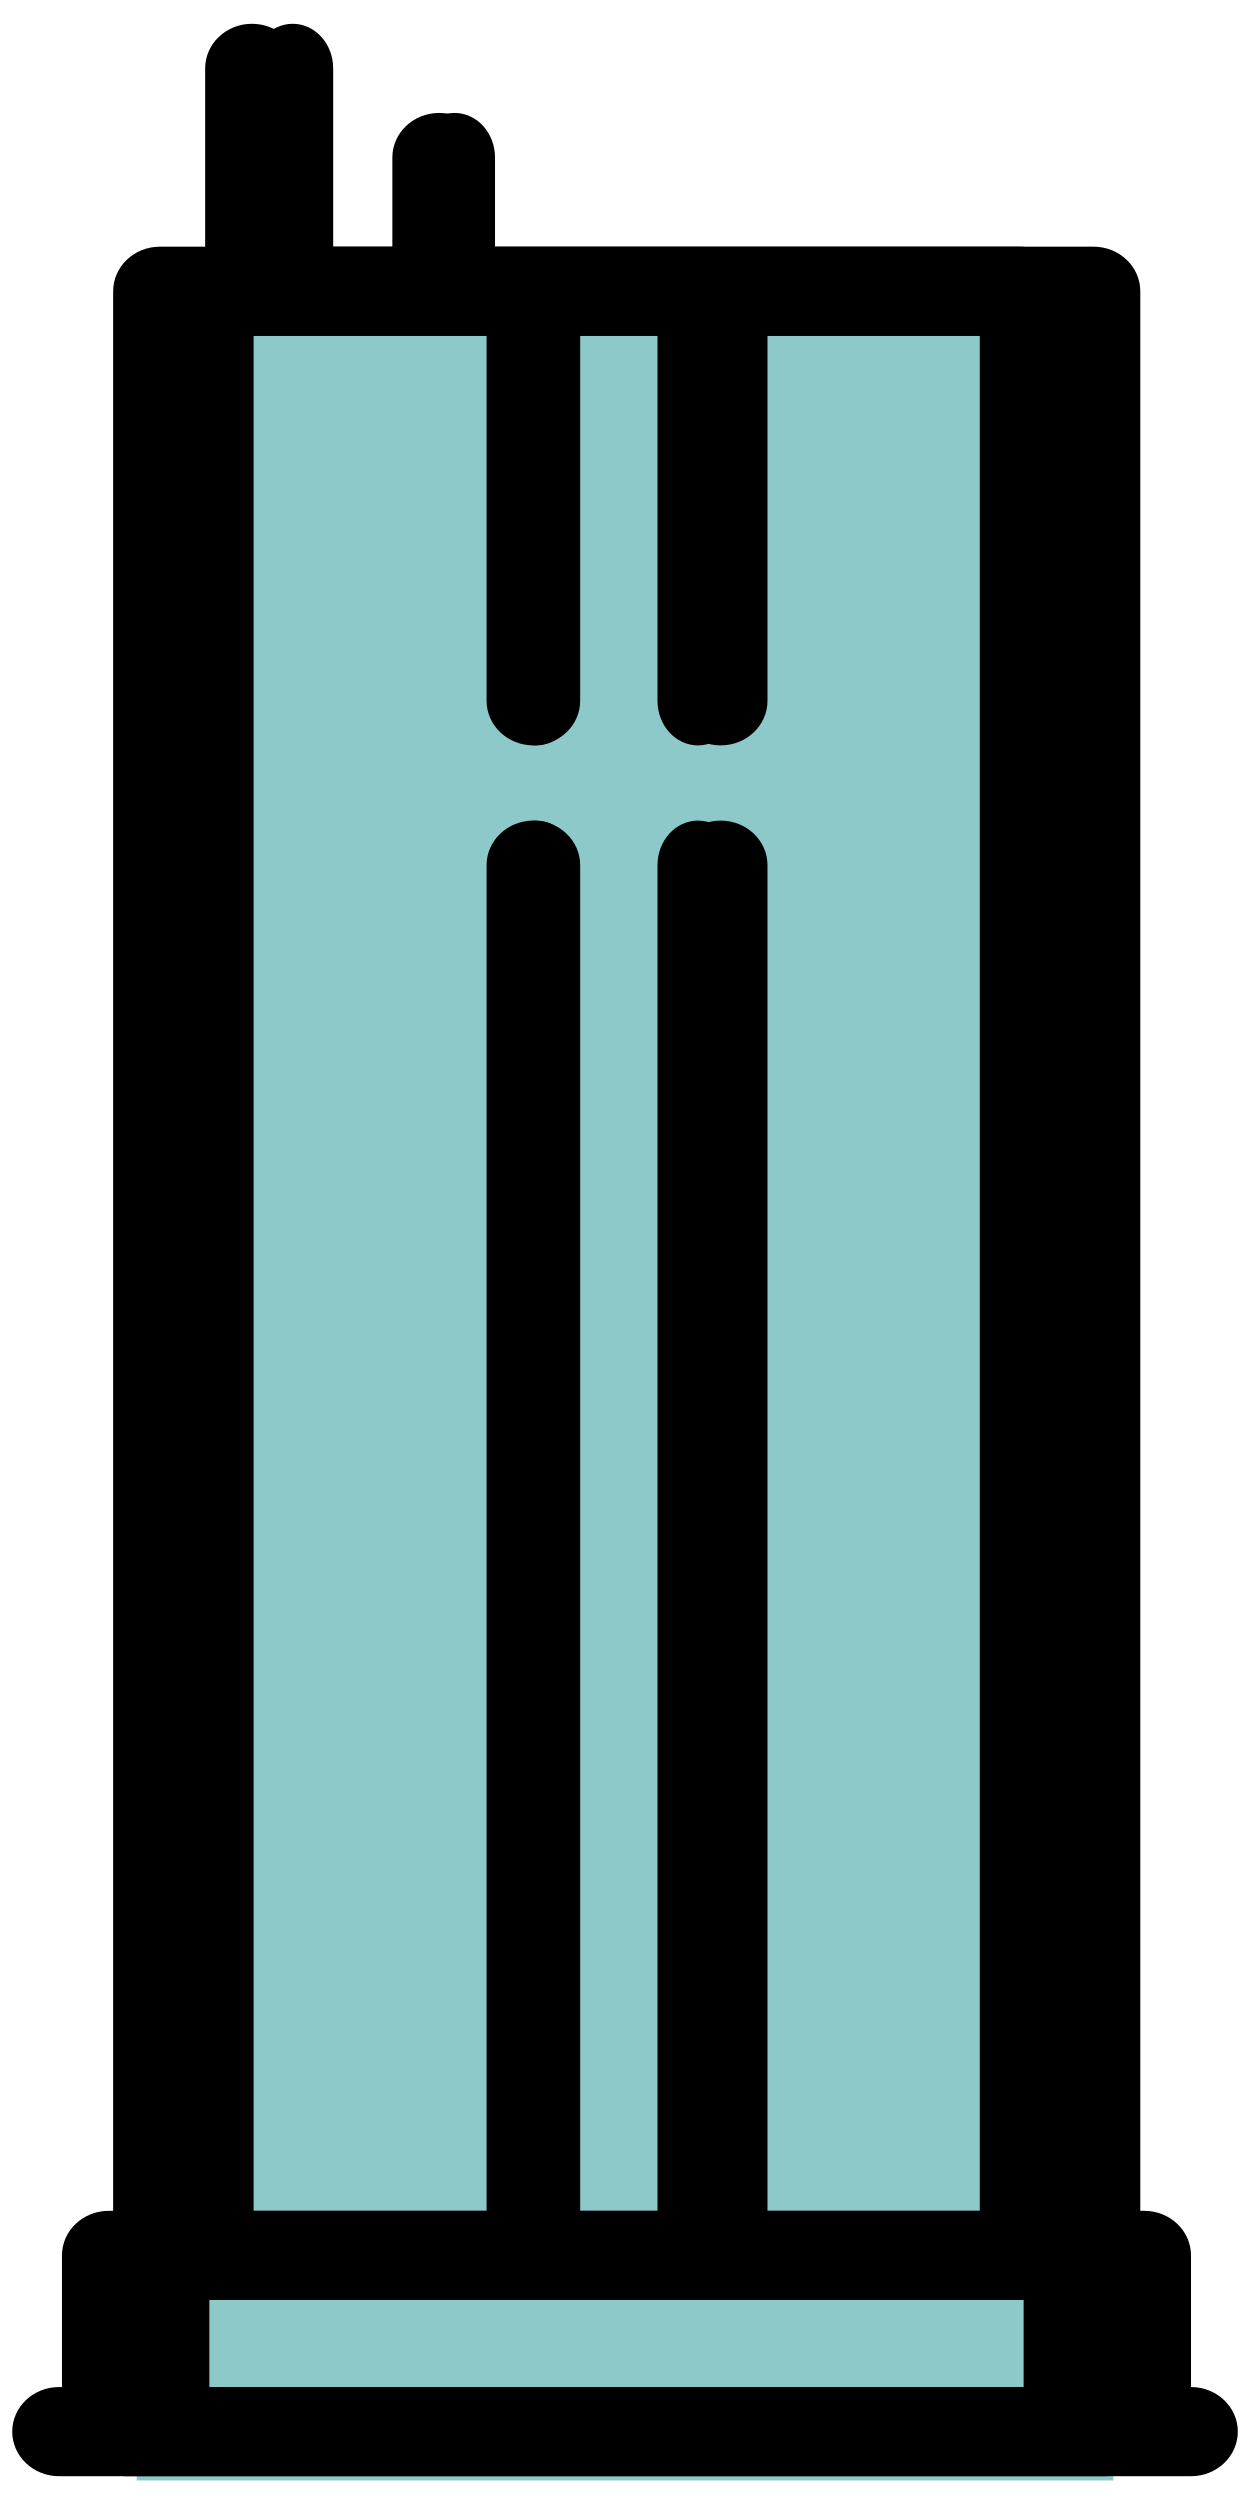
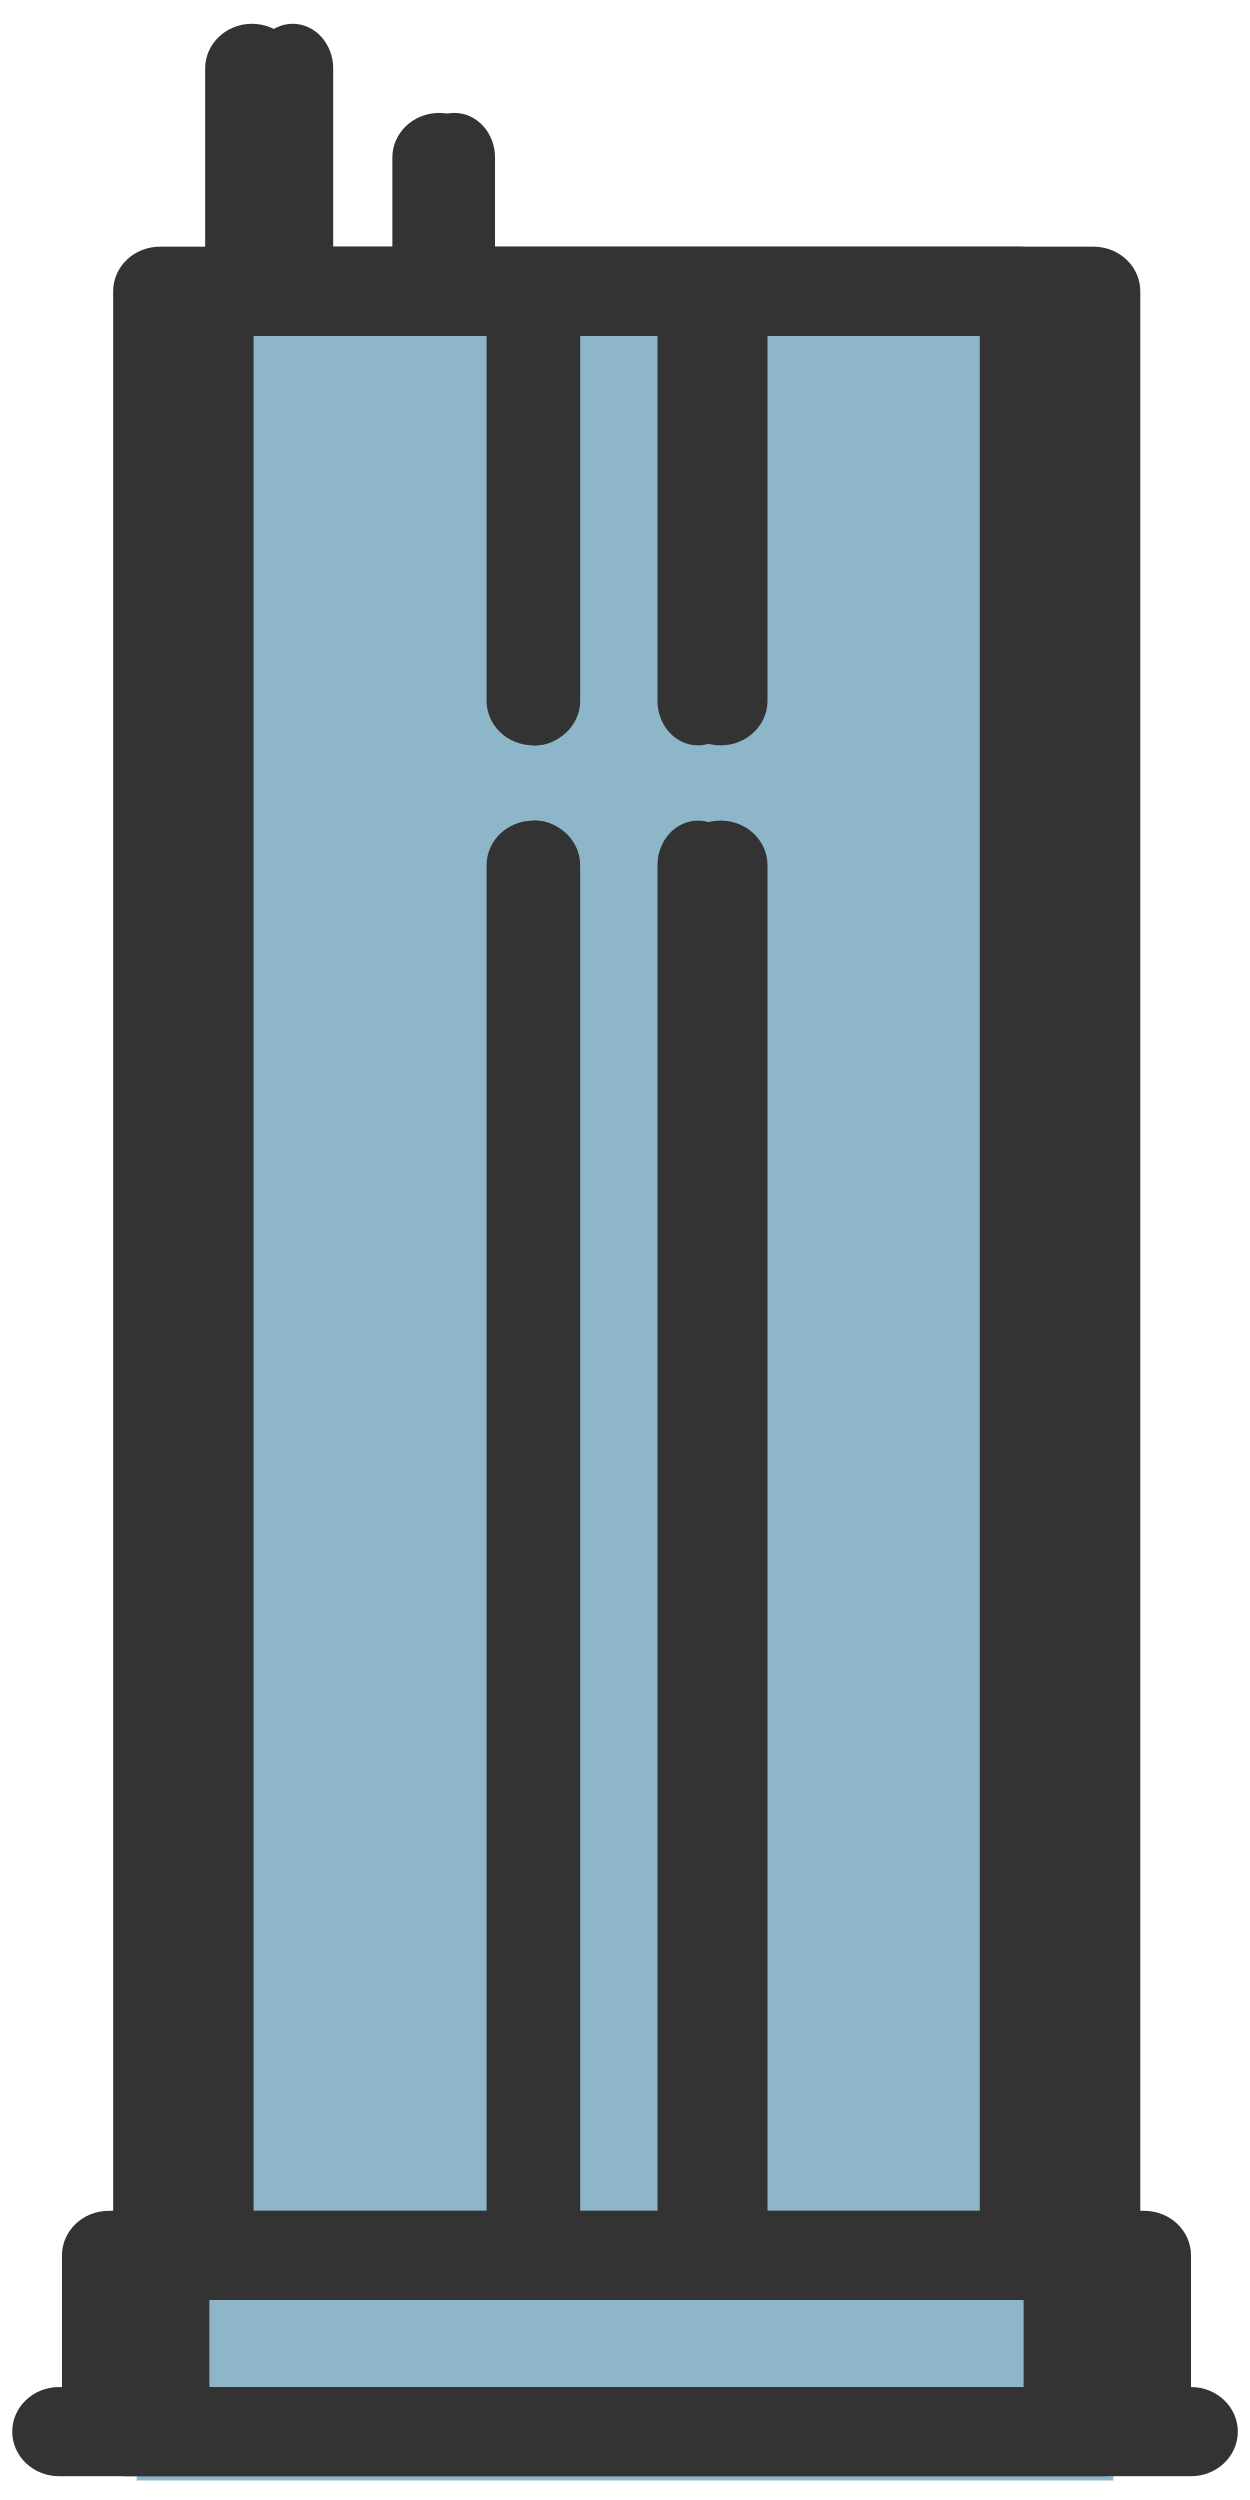
<svg xmlns="http://www.w3.org/2000/svg" width="80%" height="160%" viewBox="0 0 128 256">
  <g id="Skyscraper">
    <g id="svg_2">
-       <rect id="svg_3" fill="#8dc9c9" x="14" y="34" width="100" height="220" />
-       <path d="m121.958,230.953c0,-2.521 -2.146,-4.565 -4.792,-4.565l-0.4,0l0,-196.564c0,-2.521 -2.146,-4.565 -4.792,-4.565l-62.213,0l0,-9.129c0,-2.521 -2.146,-4.565 -4.792,-4.565s-4.792,2.044 -4.792,4.565l0,9.129l-9.585,0l0,-18.258c0,-2.521 -2.146,-4.565 -4.792,-4.565s-4.792,2.044 -4.792,4.565l0,18.258l-4.63,0c-2.647,0 -4.792,2.044 -4.792,4.565l0,196.564l-0.449,0c-2.647,0 -4.792,2.044 -4.792,4.565l0,13.48l-0.3,0c-2.647,0 -4.792,2.044 -4.792,4.565s2.146,4.565 4.792,4.565l5.092,0l106.031,0l4.792,0c2.647,0 4.792,-2.044 4.792,-4.565s-2.146,-4.565 -4.792,-4.565l-0,0l-0,-13.48zm-100.789,-196.564l9.475,0l9.585,0l9.597,0l0,37.373c0,2.521 2.146,4.565 4.792,4.565s4.792,-2.044 4.792,-4.565l0,-37.373l9.597,0l0,37.373c0,2.521 2.146,4.565 4.792,4.565s4.792,-2.044 4.792,-4.565l0,-37.373l9.597,0l9.585,0l9.41,0l0,191.999l-9.41,0l-9.585,0l-9.597,0l0,-137.794c0,-2.521 -2.146,-4.565 -4.792,-4.565s-4.792,2.044 -4.792,4.565l0,137.794l-9.597,0l0,-137.794c0,-2.521 -2.146,-4.565 -4.792,-4.565s-4.792,2.044 -4.792,4.565l0,137.794l-9.597,0l-9.585,0l-9.475,0l0,-191.999zm-5.242,210.043l0,-8.915l96.446,0l0,8.915l-96.446,0z" id="svg_1" fill="black" />
+       <rect id="svg_3" fill="#8db7c9" x="14" y="34" width="100" height="220" />
+       <path d="m121.958,230.953c0,-2.521 -2.146,-4.565 -4.792,-4.565l-0.4,0l0,-196.564c0,-2.521 -2.146,-4.565 -4.792,-4.565l-62.213,0l0,-9.129c0,-2.521 -2.146,-4.565 -4.792,-4.565s-4.792,2.044 -4.792,4.565l0,9.129l-9.585,0l0,-18.258c0,-2.521 -2.146,-4.565 -4.792,-4.565s-4.792,2.044 -4.792,4.565l0,18.258l-4.63,0c-2.647,0 -4.792,2.044 -4.792,4.565l0,196.564l-0.449,0c-2.647,0 -4.792,2.044 -4.792,4.565l0,13.48l-0.3,0c-2.647,0 -4.792,2.044 -4.792,4.565s2.146,4.565 4.792,4.565l5.092,0l106.031,0l4.792,0c2.647,0 4.792,-2.044 4.792,-4.565s-2.146,-4.565 -4.792,-4.565l-0,0l-0,-13.48zm-100.789,-196.564l9.475,0l9.585,0l9.597,0l0,37.373c0,2.521 2.146,4.565 4.792,4.565s4.792,-2.044 4.792,-4.565l0,-37.373l9.597,0l0,37.373c0,2.521 2.146,4.565 4.792,4.565s4.792,-2.044 4.792,-4.565l0,-37.373l9.597,0l9.585,0l9.41,0l0,191.999l-9.41,0l-9.585,0l-9.597,0l0,-137.794c0,-2.521 -2.146,-4.565 -4.792,-4.565s-4.792,2.044 -4.792,4.565l0,137.794l-9.597,0l0,-137.794c0,-2.521 -2.146,-4.565 -4.792,-4.565s-4.792,2.044 -4.792,4.565l0,137.794l-9.597,0l-9.585,0l-9.475,0l0,-191.999zm-5.242,210.043l0,-8.915l96.446,0l0,8.915l-96.446,0z" id="svg_1" fill="#333" />
    </g>
    <g id="svg_4">
-       <path d="m113.107,244.433l0,-13.48c0,-2.521 -1.855,-4.565 -4.143,-4.565l-0.345,0l0,-196.564c0,-2.521 -1.855,-4.565 -4.143,-4.565l-53.786,0l0,-9.129c0,-2.521 -1.855,-4.565 -4.143,-4.565s-4.143,2.044 -4.143,4.565l0,9.129l-8.286,0l0,-18.258c0,-2.521 -1.855,-4.565 -4.143,-4.565s-4.143,2.044 -4.143,4.565l0,18.258l-4.003,0c-2.288,0 -4.143,2.044 -4.143,4.565l0,196.564l-0.388,0c-2.288,0 -4.143,2.044 -4.143,4.565l0,13.48l-0.259,0c-2.288,0 -4.143,2.044 -4.143,4.565s1.855,4.565 4.143,4.565l4.402,0l91.668,0l4.143,0c2.288,0 4.143,-2.044 4.143,-4.565s-1.856,-4.565 -4.143,-4.565l-0,0l0,0zm-87.137,-210.043l8.191,0l8.286,0l8.297,0l0,37.373c0,2.521 1.855,4.565 4.143,4.565s4.143,-2.044 4.143,-4.565l0,-37.373l8.297,0l0,37.373c0,2.521 1.855,4.565 4.143,4.565s4.143,-2.044 4.143,-4.565l0,-37.373l8.297,0l8.286,0l8.135,0l0,191.999l-8.135,0l-8.286,0l-8.297,0l0,-137.794c0,-2.521 -1.855,-4.565 -4.143,-4.565s-4.143,2.044 -4.143,4.565l0,137.794l-8.297,0l0,-137.794c0,-2.521 -1.855,-4.565 -4.143,-4.565s-4.143,2.044 -4.143,4.565l0,137.794l-8.297,0l-8.286,0l-8.191,0l0,-191.999zm-4.532,210.043l0,-8.915l83.382,0l0,8.915l-83.382,0z" fill="black" id="svg_6" />
+       <path d="m113.107,244.433l0,-13.48c0,-2.521 -1.855,-4.565 -4.143,-4.565l-0.345,0l0,-196.564c0,-2.521 -1.855,-4.565 -4.143,-4.565l-53.786,0l0,-9.129c0,-2.521 -1.855,-4.565 -4.143,-4.565s-4.143,2.044 -4.143,4.565l0,9.129l-8.286,0l0,-18.258c0,-2.521 -1.855,-4.565 -4.143,-4.565s-4.143,2.044 -4.143,4.565l0,18.258l-4.003,0c-2.288,0 -4.143,2.044 -4.143,4.565l0,196.564l-0.388,0c-2.288,0 -4.143,2.044 -4.143,4.565l0,13.48l-0.259,0c-2.288,0 -4.143,2.044 -4.143,4.565s1.855,4.565 4.143,4.565l4.402,0l91.668,0l4.143,0c2.288,0 4.143,-2.044 4.143,-4.565s-1.856,-4.565 -4.143,-4.565l-0,0l0,0zm-87.137,-210.043l8.191,0l8.286,0l8.297,0l0,37.373c0,2.521 1.855,4.565 4.143,4.565s4.143,-2.044 4.143,-4.565l0,-37.373l8.297,0l0,37.373c0,2.521 1.855,4.565 4.143,4.565s4.143,-2.044 4.143,-4.565l0,-37.373l8.297,0l8.286,0l8.135,0l0,191.999l-8.135,0l-8.286,0l-8.297,0l0,-137.794c0,-2.521 -1.855,-4.565 -4.143,-4.565s-4.143,2.044 -4.143,4.565l0,137.794l-8.297,0l0,-137.794c0,-2.521 -1.855,-4.565 -4.143,-4.565s-4.143,2.044 -4.143,4.565l0,137.794l-8.297,0l-8.286,0l-8.191,0l0,-191.999zm-4.532,210.043l0,-8.915l83.382,0l0,8.915l-83.382,0z" fill="#333" id="svg_6" />
    </g>
  </g>
</svg>
